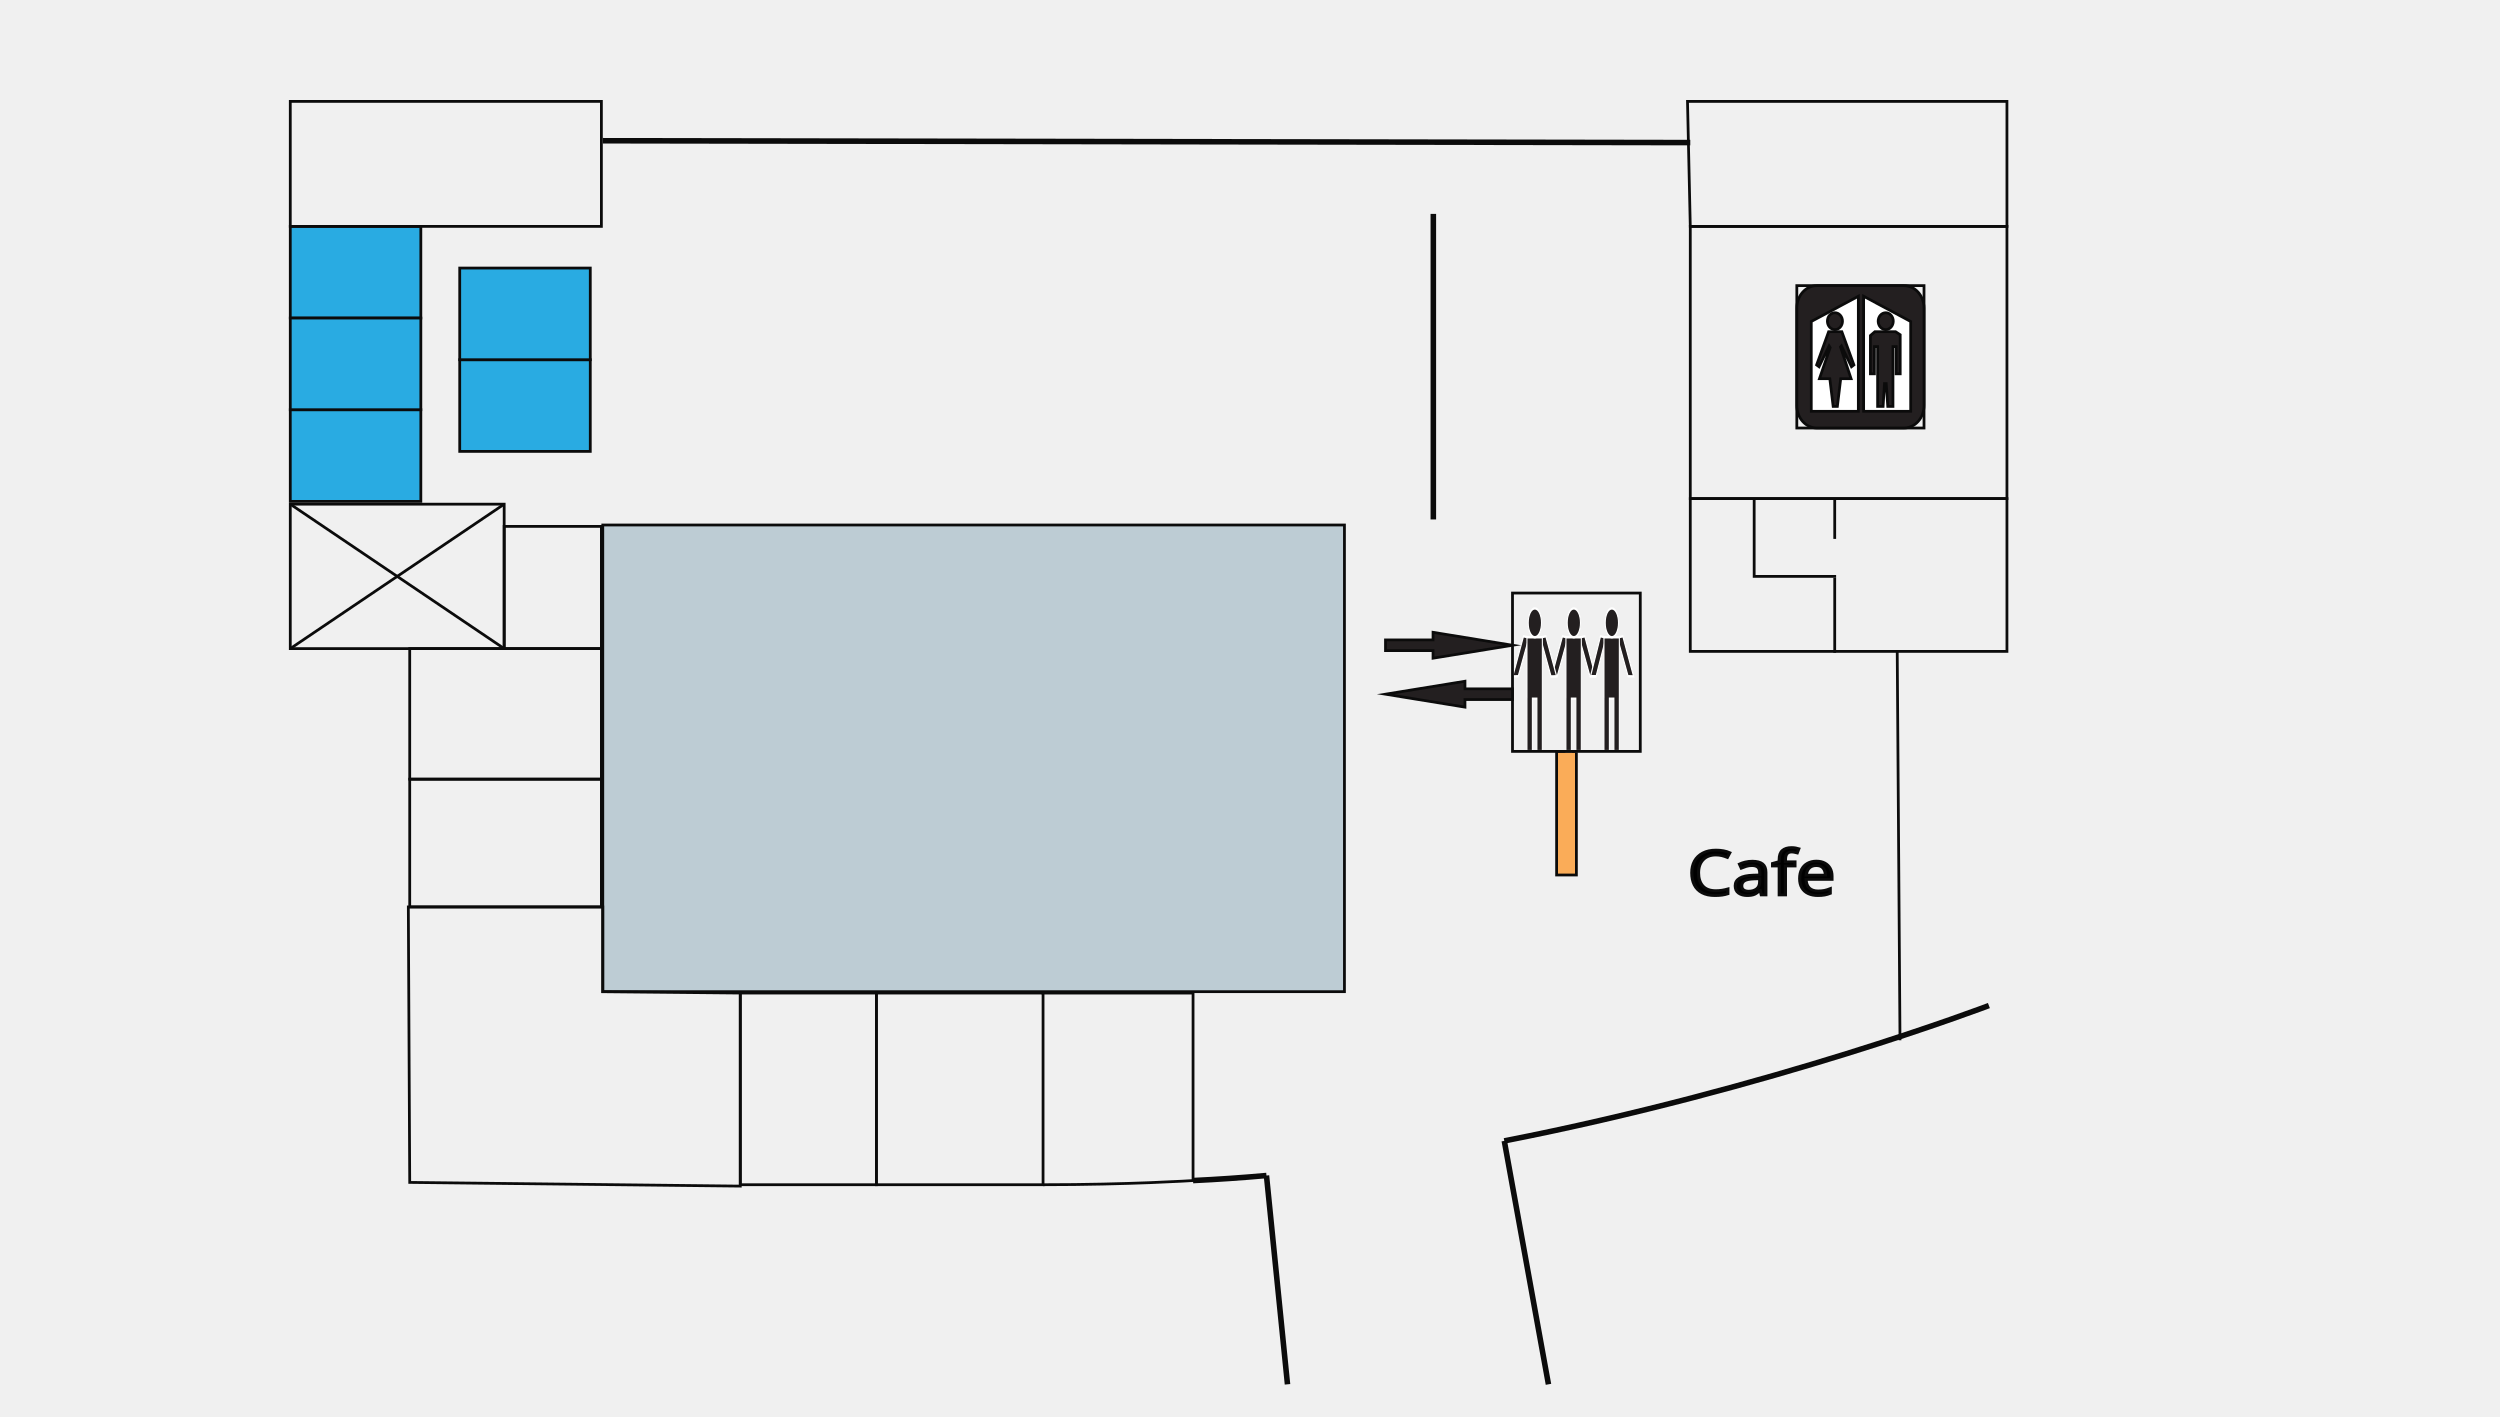
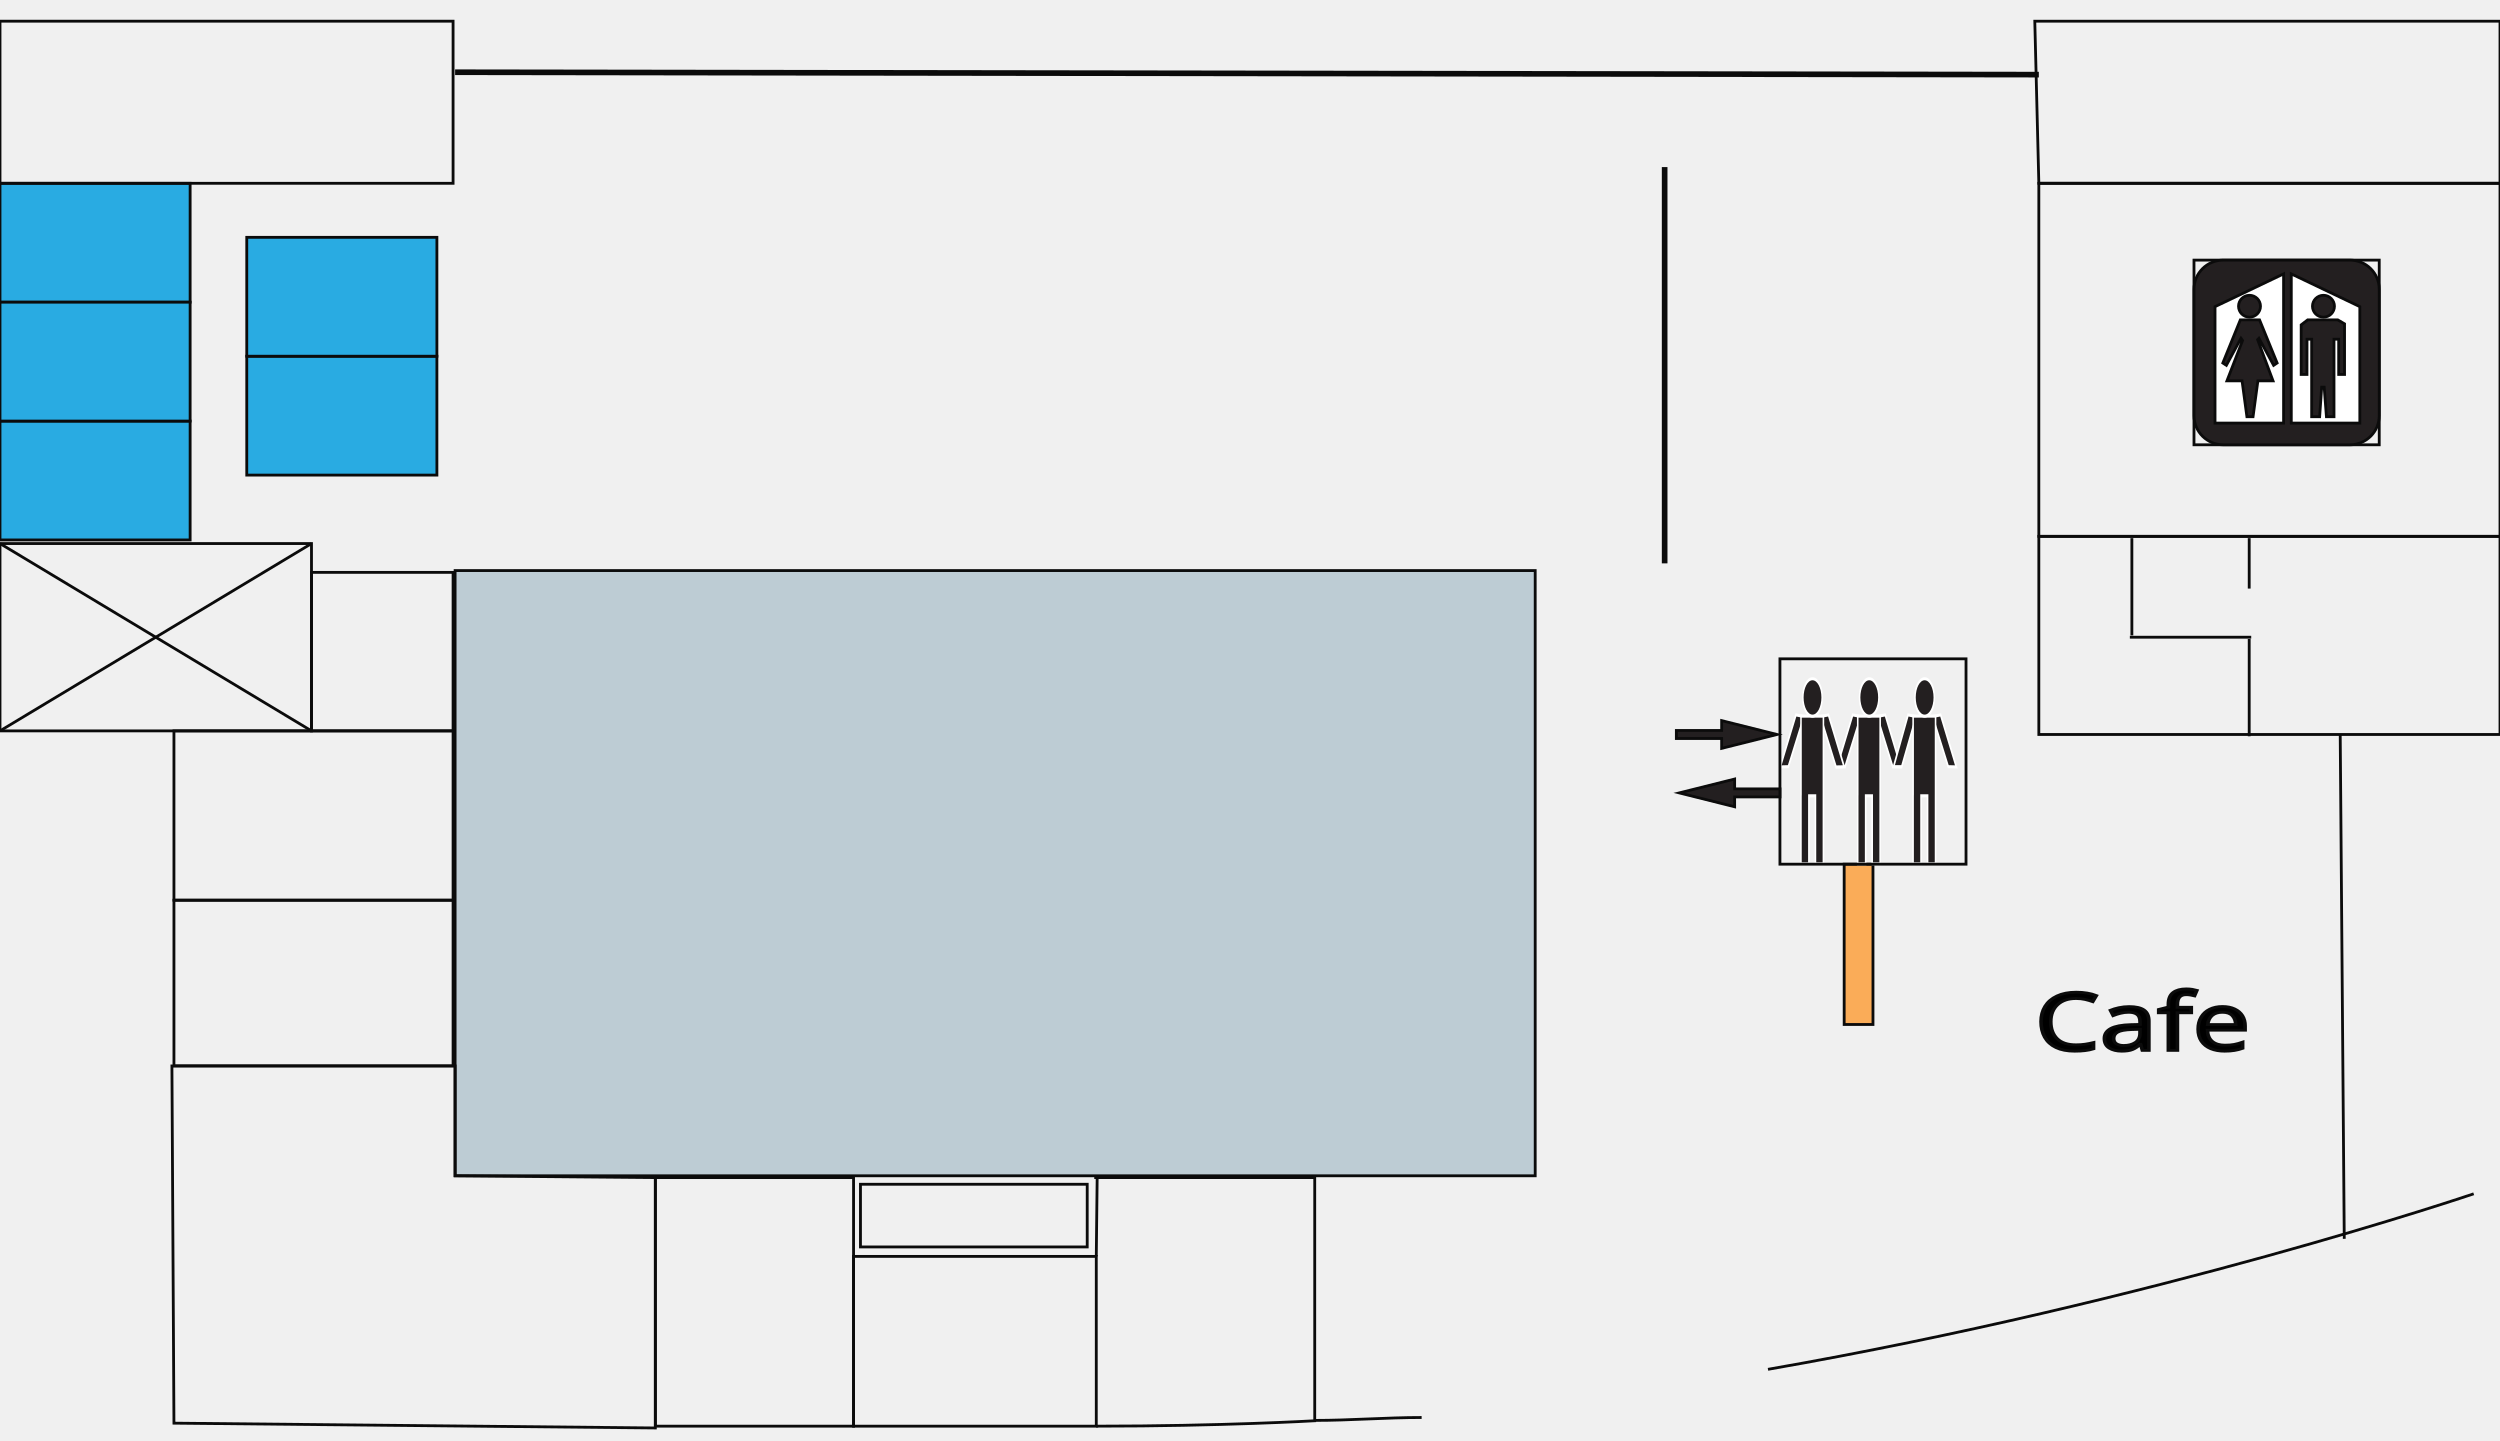
- <svg xmlns="http://www.w3.org/2000/svg" xmlns:xlink="http://www.w3.org/1999/xlink" version="1.1" id="Layer_1" x="0px" y="0px" viewBox="0 0 900 510" style="enable-background:new 0 0 900 510;" xml:space="preserve">
-   <symbol id="Children" viewBox="-36.787 -20.053 73.573 40.106">
+ <svg xmlns="http://www.w3.org/2000/svg" xmlns:xlink="http://www.w3.org/1999/xlink" version="1.1" id="Layer_1" x="0px" y="0px" width="885px" height="510px" viewBox="0 0 885 510" enable-background="new 0 0 885 510" xml:space="preserve">
+   <symbol id="Children" viewBox="-36.786 -20.053 73.573 40.105">
    <g>
      <g>
        <g>
-           <polygon style="fill:#231F20;stroke:#FFFFFF;stroke-width:0.65;" points="-6.415,12.017 -12.875,0.933 -9.542,0.983      -3.102,11.673     " />
-           <polygon style="fill:#231F20;stroke:#FFFFFF;stroke-width:0.65;" points="6.977,12.017 13.382,0.943 10.054,0.958 3.663,11.673          " />
-           <polygon style="fill:#231F20;stroke:#FFFFFF;stroke-width:0.65;" points="-4.338,-4.799 -4.338,11.751 4.886,11.751      4.886,-5.34 4.883,-5.34 4.883,-19.728 1.61,-19.728 1.61,-5.23 -1.086,-5.23 -1.086,-19.728 -4.356,-19.728 -4.356,-4.799      " />
+           <polygon fill="#231F20" stroke="#FFFFFF" stroke-width="0.65" points="-6.415,12.017 -12.875,0.933 -9.542,0.983 -3.102,11.673           " />
+           <polygon fill="#231F20" stroke="#FFFFFF" stroke-width="0.65" points="6.977,12.017 13.382,0.943 10.054,0.958 3.663,11.673           " />
+           <polygon fill="#231F20" stroke="#FFFFFF" stroke-width="0.65" points="-4.338,-4.799 -4.338,11.751 4.886,11.751 4.886,-5.34       4.883,-5.34 4.883,-19.728 1.61,-19.728 1.61,-5.23 -1.086,-5.23 -1.086,-19.728 -4.356,-19.728 -4.356,-4.799     " />
          <g>
-             <path style="fill:#231F20;stroke:#FFFFFF;stroke-width:0.65;" d="M-3.585,15.74c0-2.2,1.784-3.986,3.984-3.986       s3.984,1.786,3.984,3.986c0,2.203-1.784,3.988-3.984,3.988S-3.585,17.943-3.585,15.74z" />
+             <path fill="#231F20" stroke="#FFFFFF" stroke-width="0.65" d="M-3.585,15.74c0-2.2,1.784-3.986,3.984-3.986       c2.2,0,3.984,1.786,3.984,3.986c0,2.203-1.784,3.987-3.984,3.987C-1.801,19.728-3.585,17.943-3.585,15.74z" />
          </g>
        </g>
      </g>
      <g>
        <g>
-           <polygon style="fill:#231F20;stroke:#FFFFFF;stroke-width:0.65;" points="-29.756,12.017 -36.216,0.933 -32.885,0.983      -26.445,11.673     " />
-           <polygon style="fill:#231F20;stroke:#FFFFFF;stroke-width:0.65;" points="-16.366,12.017 -9.921,0.964 -13.271,0.926      -19.678,11.673     " />
-           <polygon style="fill:#231F20;stroke:#FFFFFF;stroke-width:0.65;" points="-27.68,-4.799 -27.68,11.751 -18.457,11.751      -18.457,-5.34 -18.459,-5.34 -18.459,-19.728 -21.731,-19.728 -21.731,-5.23 -24.427,-5.23 -24.427,-19.728 -27.698,-19.728      -27.698,-4.799     " />
+           <polygon fill="#231F20" stroke="#FFFFFF" stroke-width="0.65" points="-29.756,12.017 -36.216,0.933 -32.885,0.983       -26.445,11.673     " />
+           <polygon fill="#231F20" stroke="#FFFFFF" stroke-width="0.65" points="-16.366,12.017 -9.921,0.964 -13.271,0.926       -19.678,11.673     " />
+           <polygon fill="#231F20" stroke="#FFFFFF" stroke-width="0.65" points="-27.68,-4.799 -27.68,11.751 -18.457,11.751       -18.457,-5.34 -18.459,-5.34 -18.459,-19.728 -21.731,-19.728 -21.731,-5.23 -24.427,-5.23 -24.427,-19.728 -27.698,-19.728       -27.698,-4.799     " />
          <g>
-             <path style="fill:#231F20;stroke:#FFFFFF;stroke-width:0.65;" d="M-26.926,15.74c0-2.2,1.783-3.986,3.983-3.986       c2.201,0,3.985,1.786,3.985,3.986c0,2.203-1.784,3.988-3.985,3.988C-25.143,19.728-26.926,17.943-26.926,15.74z" />
+             <path fill="#231F20" stroke="#FFFFFF" stroke-width="0.65" d="M-26.926,15.74c0-2.2,1.783-3.986,3.983-3.986       c2.201,0,3.985,1.786,3.985,3.986c0,2.203-1.784,3.987-3.985,3.987C-25.143,19.728-26.926,17.943-26.926,15.74z" />
          </g>
        </g>
      </g>
      <g>
        <g>
-           <polygon style="fill:#231F20;stroke:#FFFFFF;stroke-width:0.65;" points="16.366,12.017 10.412,0.99 13.753,0.983      19.678,11.673     " />
-           <polygon style="fill:#231F20;stroke:#FFFFFF;stroke-width:0.65;" points="29.756,12.017 36.216,0.933 32.885,0.983      26.444,11.673     " />
-           <polygon style="fill:#231F20;stroke:#FFFFFF;stroke-width:0.65;" points="18.441,-4.799 18.441,11.751 27.666,11.751      27.666,-5.34 27.662,-5.34 27.662,-19.728 24.391,-19.728 24.391,-5.23 21.695,-5.23 21.695,-19.728 18.424,-19.728      18.424,-4.799     " />
+           <polygon fill="#231F20" stroke="#FFFFFF" stroke-width="0.65" points="16.366,12.017 10.412,0.99 13.753,0.983 19.678,11.673           " />
+           <polygon fill="#231F20" stroke="#FFFFFF" stroke-width="0.65" points="29.756,12.017 36.216,0.933 32.885,0.983 26.444,11.673           " />
+           <polygon fill="#231F20" stroke="#FFFFFF" stroke-width="0.65" points="18.441,-4.799 18.441,11.751 27.666,11.751 27.666,-5.34       27.662,-5.34 27.662,-19.728 24.391,-19.728 24.391,-5.23 21.695,-5.23 21.695,-19.728 18.424,-19.728 18.424,-4.799     " />
          <g>
-             <path style="fill:#231F20;stroke:#FFFFFF;stroke-width:0.65;" d="M19.195,15.74c0-2.2,1.784-3.986,3.983-3.986       c2.201,0,3.985,1.786,3.985,3.986c0,2.203-1.784,3.988-3.985,3.988C20.979,19.728,19.195,17.943,19.195,15.74z" />
+             <path fill="#231F20" stroke="#FFFFFF" stroke-width="0.65" d="M19.195,15.74c0-2.2,1.784-3.986,3.983-3.986       c2.201,0,3.985,1.786,3.985,3.986c0,2.203-1.784,3.987-3.985,3.987C20.979,19.728,19.195,17.943,19.195,15.74z" />
          </g>
        </g>
      </g>
    </g>
  </symbol>
  <g id="active">
-     <rect id="room141" class="active" x="104.5" y="147.5" style="fill:#29ABE2;stroke:#0B0B0B;stroke-miterlimit:10;" width="47" height="33" />
-     <rect id="room140" class="active" x="165.5" y="129.5" style="fill:#29ABE2;stroke:#0B0B0B;stroke-miterlimit:10;" width="47" height="33" />
-     <rect id="room143" class="active" x="104.5" y="81.5" style="fill:#29ABE2;stroke:#0B0B0B;stroke-miterlimit:10;" width="47" height="33" />
-     <rect id="room142" class="active" x="104.5" y="114.5" style="fill:#29ABE2;stroke:#0B0B0B;stroke-miterlimit:10;" width="47" height="33" />
-     <rect id="room144" class="active" x="165.5" y="96.5" style="fill:#29ABE2;stroke:#0B0B0B;stroke-miterlimit:10;" width="47" height="33" />
-     <rect x="217" y="189" style="fill:#BDCCD4;stroke:#0B0B0B;stroke-miterlimit:10;" width="267" height="168" />
-     <rect x="181.5" y="189.5" style="fill:none;stroke:#0B0B0B;stroke-miterlimit:10;" width="35" height="44" />
-     <rect x="147.5" y="233.5" style="fill:none;stroke:#0B0B0B;stroke-miterlimit:10;" width="69" height="47" />
-     <rect x="147.5" y="280.5" style="fill:none;stroke:#0B0B0B;stroke-miterlimit:10;" width="69" height="46" />
-     <rect x="266.5" y="357.5" style="fill:none;stroke:#0B0B0B;stroke-miterlimit:10;" width="49" height="69" />
-     <rect x="315.5" y="357.5" style="fill:none;stroke:#0B0B0B;stroke-miterlimit:10;" width="60" height="69" />
-     <polygon style="fill:none;stroke:#0B0B0B;stroke-miterlimit:10;" points="147,326.5 217,326.5 217,357 266.5,357.5 266.5,427   147.5,425.667  " />
-     <path style="fill:none;stroke:#0B0B0B;stroke-miterlimit:10;" d="M375,357.5h54.5V425c0,0-23,1.5-54,1.5" />
-     <rect id="newAC" class="active" x="560.378" y="270.5" style="fill:#FAAC58;stroke:#0B0B0B;stroke-miterlimit:10;" width="7.122" height="44.5" />
+     <rect id="room141" y="149.057" fill="#29ABE2" stroke="#0B0B0B" stroke-miterlimit="10" width="67.306" height="42.084" />
+     <rect id="room140" x="87.354" y="126.102" fill="#29ABE2" stroke="#0B0B0B" stroke-miterlimit="10" width="67.306" height="42.084" />
+     <rect id="room143" y="64.888" fill="#29ABE2" stroke="#0B0B0B" stroke-miterlimit="10" width="67.306" height="42.085" />
+     <rect id="room142" y="106.973" fill="#29ABE2" stroke="#0B0B0B" stroke-miterlimit="10" width="67.306" height="42.084" />
+     <rect id="room144" x="87.354" y="84.017" fill="#29ABE2" stroke="#0B0B0B" stroke-miterlimit="10" width="67.306" height="42.085" />
+     <rect x="161.104" y="201.982" fill="#BDCCD4" stroke="#0B0B0B" stroke-miterlimit="10" width="382.355" height="214.247" />
+     <rect x="110.267" y="202.62" fill="none" stroke="#0B0B0B" stroke-miterlimit="10" width="50.121" height="56.113" />
+     <rect x="61.577" y="258.732" fill="none" stroke="#0B0B0B" stroke-miterlimit="10" width="98.811" height="59.938" />
+     <rect x="61.577" y="318.671" fill="none" stroke="#0B0B0B" stroke-miterlimit="10" width="98.811" height="58.664" />
+     <rect x="231.99" y="416.869" fill="none" stroke="#0B0B0B" stroke-miterlimit="10" width="70.17" height="87.993" />
+     <rect x="302.16" y="444.765" fill="none" stroke="#0B0B0B" stroke-miterlimit="10" width="85.922" height="60.098" />
+     <polygon fill="none" stroke="#0B0B0B" stroke-miterlimit="10" points="60.861,377.335 161.104,377.335 161.104,416.229    231.99,416.869 231.99,505.5 61.577,503.799  " />
+     <path fill="none" stroke="#0B0B0B" stroke-miterlimit="10" d="M387.366,416.869h78.047v86.081c0,0-32.938,1.912-77.331,1.912" />
+     <rect id="newAC" x="652.835" y="305.918" fill="#FAAC58" stroke="#0B0B0B" stroke-miterlimit="10" width="10.199" height="56.75" />
+     <rect id="post1printer" x="304.604" y="419.229" fill="none" stroke="#0B0B0B" stroke-miterlimit="10" width="80.268" height="22.188" />
  </g>
  <g id="Restrooms">
    <g>
-       <rect x="646.854" y="102.824" style="fill:none;stroke:#0B0B0B;" width="45.792" height="51.261" />
+       <rect x="776.672" y="92.083" fill="none" stroke="#0B0B0B" width="65.576" height="65.373" />
      <g>
-         <path style="fill:#231F20;stroke:#0B0B0B;" d="M692.646,145.998c0,4.46-3.237,8.087-7.22,8.087h-31.351     c-3.986,0-7.22-3.627-7.22-8.087v-35.101c0-4.46,3.234-8.073,7.22-8.073h31.351c3.983,0,7.22,3.614,7.22,8.073V145.998z" />
+         <path fill="#231F20" stroke="#0B0B0B" d="M842.248,147.142c0,5.688-4.636,10.313-10.34,10.313h-44.895     c-5.709,0-10.34-4.625-10.34-10.313v-44.764c0-5.688,4.631-10.295,10.34-10.295h44.895c5.704,0,10.34,4.608,10.34,10.295V147.142     z" />
        <g>
-           <polygon style="fill:#FFFFFF;stroke:#0B0B0B;" points="669.003,106.651 669.003,148.069 652.052,148.069 652.052,115.742      " />
-           <polygon style="fill:#FFFFFF;stroke:#0B0B0B;" points="670.904,106.651 670.904,148.069 687.85,148.069 687.85,115.742     " />
+           <polygon fill="#FFFFFF" stroke="#0B0B0B" points="808.39,96.963 808.39,149.782 784.116,149.782 784.116,108.557     " />
+           <polygon fill="#FFFFFF" stroke="#0B0B0B" points="811.113,96.963 811.113,149.782 835.379,149.782 835.379,108.557     " />
          <g>
            <g>
-               <polygon style="fill:#231F20;stroke:#0B0B0B;" points="658.31,119.41 663.059,119.41 667.404,131.378 666.54,132.031        662.914,124.513 662.582,124.898 666.388,136.332 662.651,136.332 661.45,146.296 659.939,146.296 658.736,136.332        655.002,136.332 658.865,125.128 658.473,124.513 654.857,132.031 653.982,131.378       " />
-               <path style="fill:#231F20;stroke:#0B0B0B;" d="M663.289,115.621c0,1.678-1.22,3.038-2.714,3.038        c-1.496,0-2.708-1.36-2.708-3.038c0-1.665,1.212-3.032,2.708-3.032C662.07,112.589,663.289,113.956,663.289,115.621z" />
-               <path style="fill:#231F20;stroke:#0B0B0B;" d="M681.572,115.621c0,1.678-1.218,3.038-2.711,3.038        c-1.502,0-2.717-1.36-2.717-3.038c0-1.665,1.215-3.032,2.717-3.032C680.354,112.589,681.572,113.956,681.572,115.621z" />
+               <polygon fill="#231F20" stroke="#0B0B0B" points="793.078,113.234 799.878,113.234 806.101,128.498 804.863,129.33         799.672,119.743 799.195,120.233 804.646,134.814 799.294,134.814 797.575,147.521 795.411,147.521 793.688,134.814         788.34,134.814 793.872,120.526 793.311,119.743 788.132,129.33 786.88,128.498       " />
+               <path fill="#231F20" stroke="#0B0B0B" d="M800.208,108.402c0,2.14-1.747,3.874-3.887,3.874c-2.142,0-3.879-1.733-3.879-3.874        c0-2.124,1.737-3.867,3.879-3.867C798.461,104.536,800.208,106.278,800.208,108.402z" />
+               <path fill="#231F20" stroke="#0B0B0B" d="M826.391,108.402c0,2.14-1.745,3.874-3.882,3.874c-2.153,0-3.893-1.733-3.893-3.874        c0-2.124,1.739-3.867,3.893-3.867C824.646,104.536,826.391,106.278,826.391,108.402z" />
            </g>
-             <polygon style="fill:#231F20;stroke:#0B0B0B;" points="674.957,119.41 682.394,119.41 684.069,120.513 684.069,134.562       682.624,134.562 682.624,124.773 681.461,124.773 681.461,146.296 679.596,146.296 679.04,138.081 678.417,138.081       677.915,146.296 675.945,146.296 675.945,124.773 674.79,124.773 674.778,134.562 673.352,134.562 673.352,120.797      " />
+             <polygon fill="#231F20" stroke="#0B0B0B" points="816.916,113.234 827.567,113.234 829.967,114.641 829.967,132.558        827.896,132.558 827.896,120.074 826.23,120.074 826.23,147.521 823.56,147.521 822.764,137.045 821.873,137.045        821.152,147.521 818.331,147.521 818.331,120.074 816.678,120.074 816.661,132.558 814.618,132.558 814.618,115.003      " />
          </g>
        </g>
      </g>
    </g>
  </g>
+   <line fill="none" stroke="#0B0B0B" stroke-miterlimit="10" x1="388.083" y1="444.765" x2="388.396" y2="416.869" />
  <g id="outfit">
-     <rect x="104.5" y="36.5" style="fill:none;stroke:#0B0B0B;stroke-miterlimit:10;" width="112" height="45" />
-     <rect x="104.5" y="181.5" style="fill:none;stroke:#0B0B0B;stroke-miterlimit:10;" width="77" height="52" />
-     <line style="fill:none;stroke:#0B0B0B;stroke-miterlimit:10;" x1="104.5" y1="181.5" x2="181.5" y2="233.5" />
-     <line style="fill:none;stroke:#0B0B0B;stroke-miterlimit:10;" x1="104.5" y1="233.5" x2="181.5" y2="181.5" />
-     <polygon id="stair" style="fill:none;stroke:#0B0B0B;stroke-miterlimit:10;" points="722.5,81.5 608.5,81.5 607.5,36.5 722.5,36.5    " />
-     <rect id="toilet" x="608.5" y="81.5" style="fill:none;stroke:#0B0B0B;stroke-miterlimit:10;" width="114" height="98" />
-     <rect x="608.5" y="179.5" style="fill:none;stroke:#0B0B0B;stroke-miterlimit:10;" width="114" height="55" />
-     <line style="fill:none;stroke:#0B0B0B;stroke-miterlimit:10;" x1="631.5" y1="180" x2="631.5" y2="207" />
-     <line style="fill:none;stroke:#0B0B0B;stroke-miterlimit:10;" x1="631" y1="207.5" x2="661" y2="207.5" />
-     <line style="fill:none;stroke:#0B0B0B;stroke-miterlimit:10;" x1="660.5" y1="208" x2="660.5" y2="235" />
-     <line style="fill:none;stroke:#0B0B0B;stroke-miterlimit:10;" x1="660.5" y1="194" x2="660.5" y2="180" />
-     <line style="fill:none;stroke:#0B0B0B;stroke-miterlimit:10;" x1="683" y1="234.5" x2="684" y2="374.5" />
-     <path style="fill:none;stroke:#0B0B0B;stroke-width:2;stroke-miterlimit:10;" d="M455.926,423.187   c-8.82,0.787-17.642,1.401-26.426,1.813" />
-     <path style="fill:none;stroke:#0B0B0B;stroke-width:2;stroke-miterlimit:10;" d="M455.926,423.187" />
-     <path style="fill:none;stroke:#0B0B0B;stroke-width:2;stroke-miterlimit:10;" d="M716,362c0,0-78.389,29.926-174.456,48.724" />
-     <line style="fill:none;stroke:#0B0B0B;stroke-width:2;stroke-miterlimit:10;" x1="217" y1="50.667" x2="608.5" y2="51.333" />
-     <line style="fill:none;stroke:#0B0B0B;stroke-width:2;stroke-miterlimit:10;" x1="516" y1="77" x2="516" y2="187" />
-     <use xlink:href="#Children" width="73.573" height="40.106" x="-36.787" y="-20.053" transform="matrix(0.601 0 0 -1.3021 566.34 244.7136)" style="overflow:visible;" />
-     <rect x="544.5" y="213.5" style="fill:none;stroke:#0B0B0B;stroke-miterlimit:10;" width="46" height="57" />
-     <text transform="matrix(1.1368 0 0 1 607.4999 322.1895)" style="stroke:#0B0B0B; font-family:'MyriadPro-Regular'; font-size:22.312;">Cafe</text>
-     <g>
-       <polygon style="fill:none;" points="498.781,236.952 544.5,236.952 544.5,227.632 498.781,227.632   " />
+     <rect y="7.5" fill="none" stroke="#0B0B0B" stroke-miterlimit="10" width="160.388" height="57.388" />
+     <rect y="192.417" fill="none" stroke="#0B0B0B" stroke-miterlimit="10" width="110.267" height="66.315" />
+     <line fill="none" stroke="#0B0B0B" stroke-miterlimit="10" x1="0" y1="192.417" x2="110.267" y2="258.732" />
+     <line fill="none" stroke="#0B0B0B" stroke-miterlimit="10" x1="0" y1="258.732" x2="110.267" y2="192.417" />
+     <polygon id="stair" fill="none" stroke="#0B0B0B" stroke-miterlimit="10" points="885,64.888 721.748,64.888 720.315,7.5 885,7.5     " />
+     <rect id="toilet" x="721.748" y="64.888" fill="none" stroke="#0B0B0B" stroke-miterlimit="10" width="163.252" height="124.979" />
+     <rect x="721.748" y="189.866" fill="none" stroke="#0B0B0B" stroke-miterlimit="10" width="163.252" height="70.141" />
+     <line fill="none" stroke="#0B0B0B" stroke-miterlimit="10" x1="754.684" y1="190.504" x2="754.684" y2="224.936" />
+     <line fill="none" stroke="#0B0B0B" stroke-miterlimit="10" x1="753.968" y1="225.574" x2="796.93" y2="225.574" />
+     <line fill="none" stroke="#0B0B0B" stroke-miterlimit="10" x1="796.216" y1="226.211" x2="796.216" y2="260.645" />
+     <line fill="none" stroke="#0B0B0B" stroke-miterlimit="10" x1="796.216" y1="208.357" x2="796.216" y2="190.504" />
+     <line fill="none" stroke="#0B0B0B" stroke-miterlimit="10" x1="828.436" y1="260.007" x2="829.866" y2="438.547" />
+     <path fill="none" stroke="#0B0B0B" stroke-miterlimit="10" d="M503.256,501.793c-12.631,0-25.264,1.033-37.843,1.033" />
+     <path fill="none" stroke="#0B0B0B" stroke-width="2" stroke-miterlimit="10" d="M503.256,500.637" />
+     <path fill="none" stroke="#0B0B0B" stroke-miterlimit="10" d="M875.691,422.606c0,0-112.254,38.162-249.827,62.137" />
+     <line fill="none" stroke="#0B0B0B" stroke-width="2" stroke-miterlimit="10" x1="161.104" y1="25.568" x2="721.748" y2="26.417" />
+     <line fill="none" stroke="#0B0B0B" stroke-width="2" stroke-miterlimit="10" x1="589.284" y1="59.149" x2="589.284" y2="199.431" />
+     <use xlink:href="#Children" width="73.573" height="40.105" x="-36.786" y="-20.053" transform="matrix(0.8607 0 0 -1.6606 661.373 273.0332)" overflow="visible" />
+     <rect x="630.098" y="233.226" fill="none" stroke="#0B0B0B" stroke-miterlimit="10" width="65.874" height="72.692" />
+     <text transform="matrix(1.2765 0 0 1 720.3145 371.835)" font-family="'MyriadPro-Regular'" font-size="28.455">Cafe</text>
+     <text transform="matrix(1.2765 0 0 1 720.3145 371.835)" fill="none" stroke="#0B0B0B" font-family="'MyriadPro-Regular'" font-size="28.455">Cafe</text>
+     <g id="Arrow_30">
+       <rect x="587.256" y="273.713" fill="none" width="42.843" height="11.884" />
      <g>
-         <polygon style="fill:#231F20;stroke:#0B0B0B;stroke-miterlimit:10;" points="515.897,234.22 515.895,236.952 544.5,232.292     515.897,227.632 515.897,230.362 498.781,230.362 498.781,234.22    " />
+         <polygon fill="#231F20" stroke="#0B0B0B" stroke-miterlimit="10" points="614.061,282.114 614.062,285.598 594.46,280.688      614.061,275.779 614.061,279.262 630.099,279.262 630.099,282.114    " />
+       </g>
+       <g>
+         <polygon fill="#231F20" stroke="#0B0B0B" stroke-miterlimit="10" points="593.43,261.433 593.43,258.581 609.468,258.581      609.468,255.098 629.068,260.007 609.466,264.917 609.468,261.433    " />
      </g>
    </g>
-     <g id="Arrow_30">
-       <rect x="498.781" y="245.247" style="fill:none;" width="45.72" height="9.319" />
-       <g>
-         <polygon style="fill:#231F20;stroke:#0B0B0B;stroke-miterlimit:10;" points="527.385,251.835 527.387,254.567 498.781,249.907     527.385,245.247 527.385,247.978 544.501,247.978 544.501,251.835    " />
-       </g>
-     </g>
-     <line style="fill:none;stroke:#0B0B0B;stroke-width:2;stroke-miterlimit:10;" x1="541.544" y1="410.724" x2="557.446" y2="498.356" />
-     <line style="fill:none;stroke:#0B0B0B;stroke-width:2;stroke-miterlimit:10;" x1="455.926" y1="423.187" x2="463.5" y2="498.356" />
  </g>
</svg>
